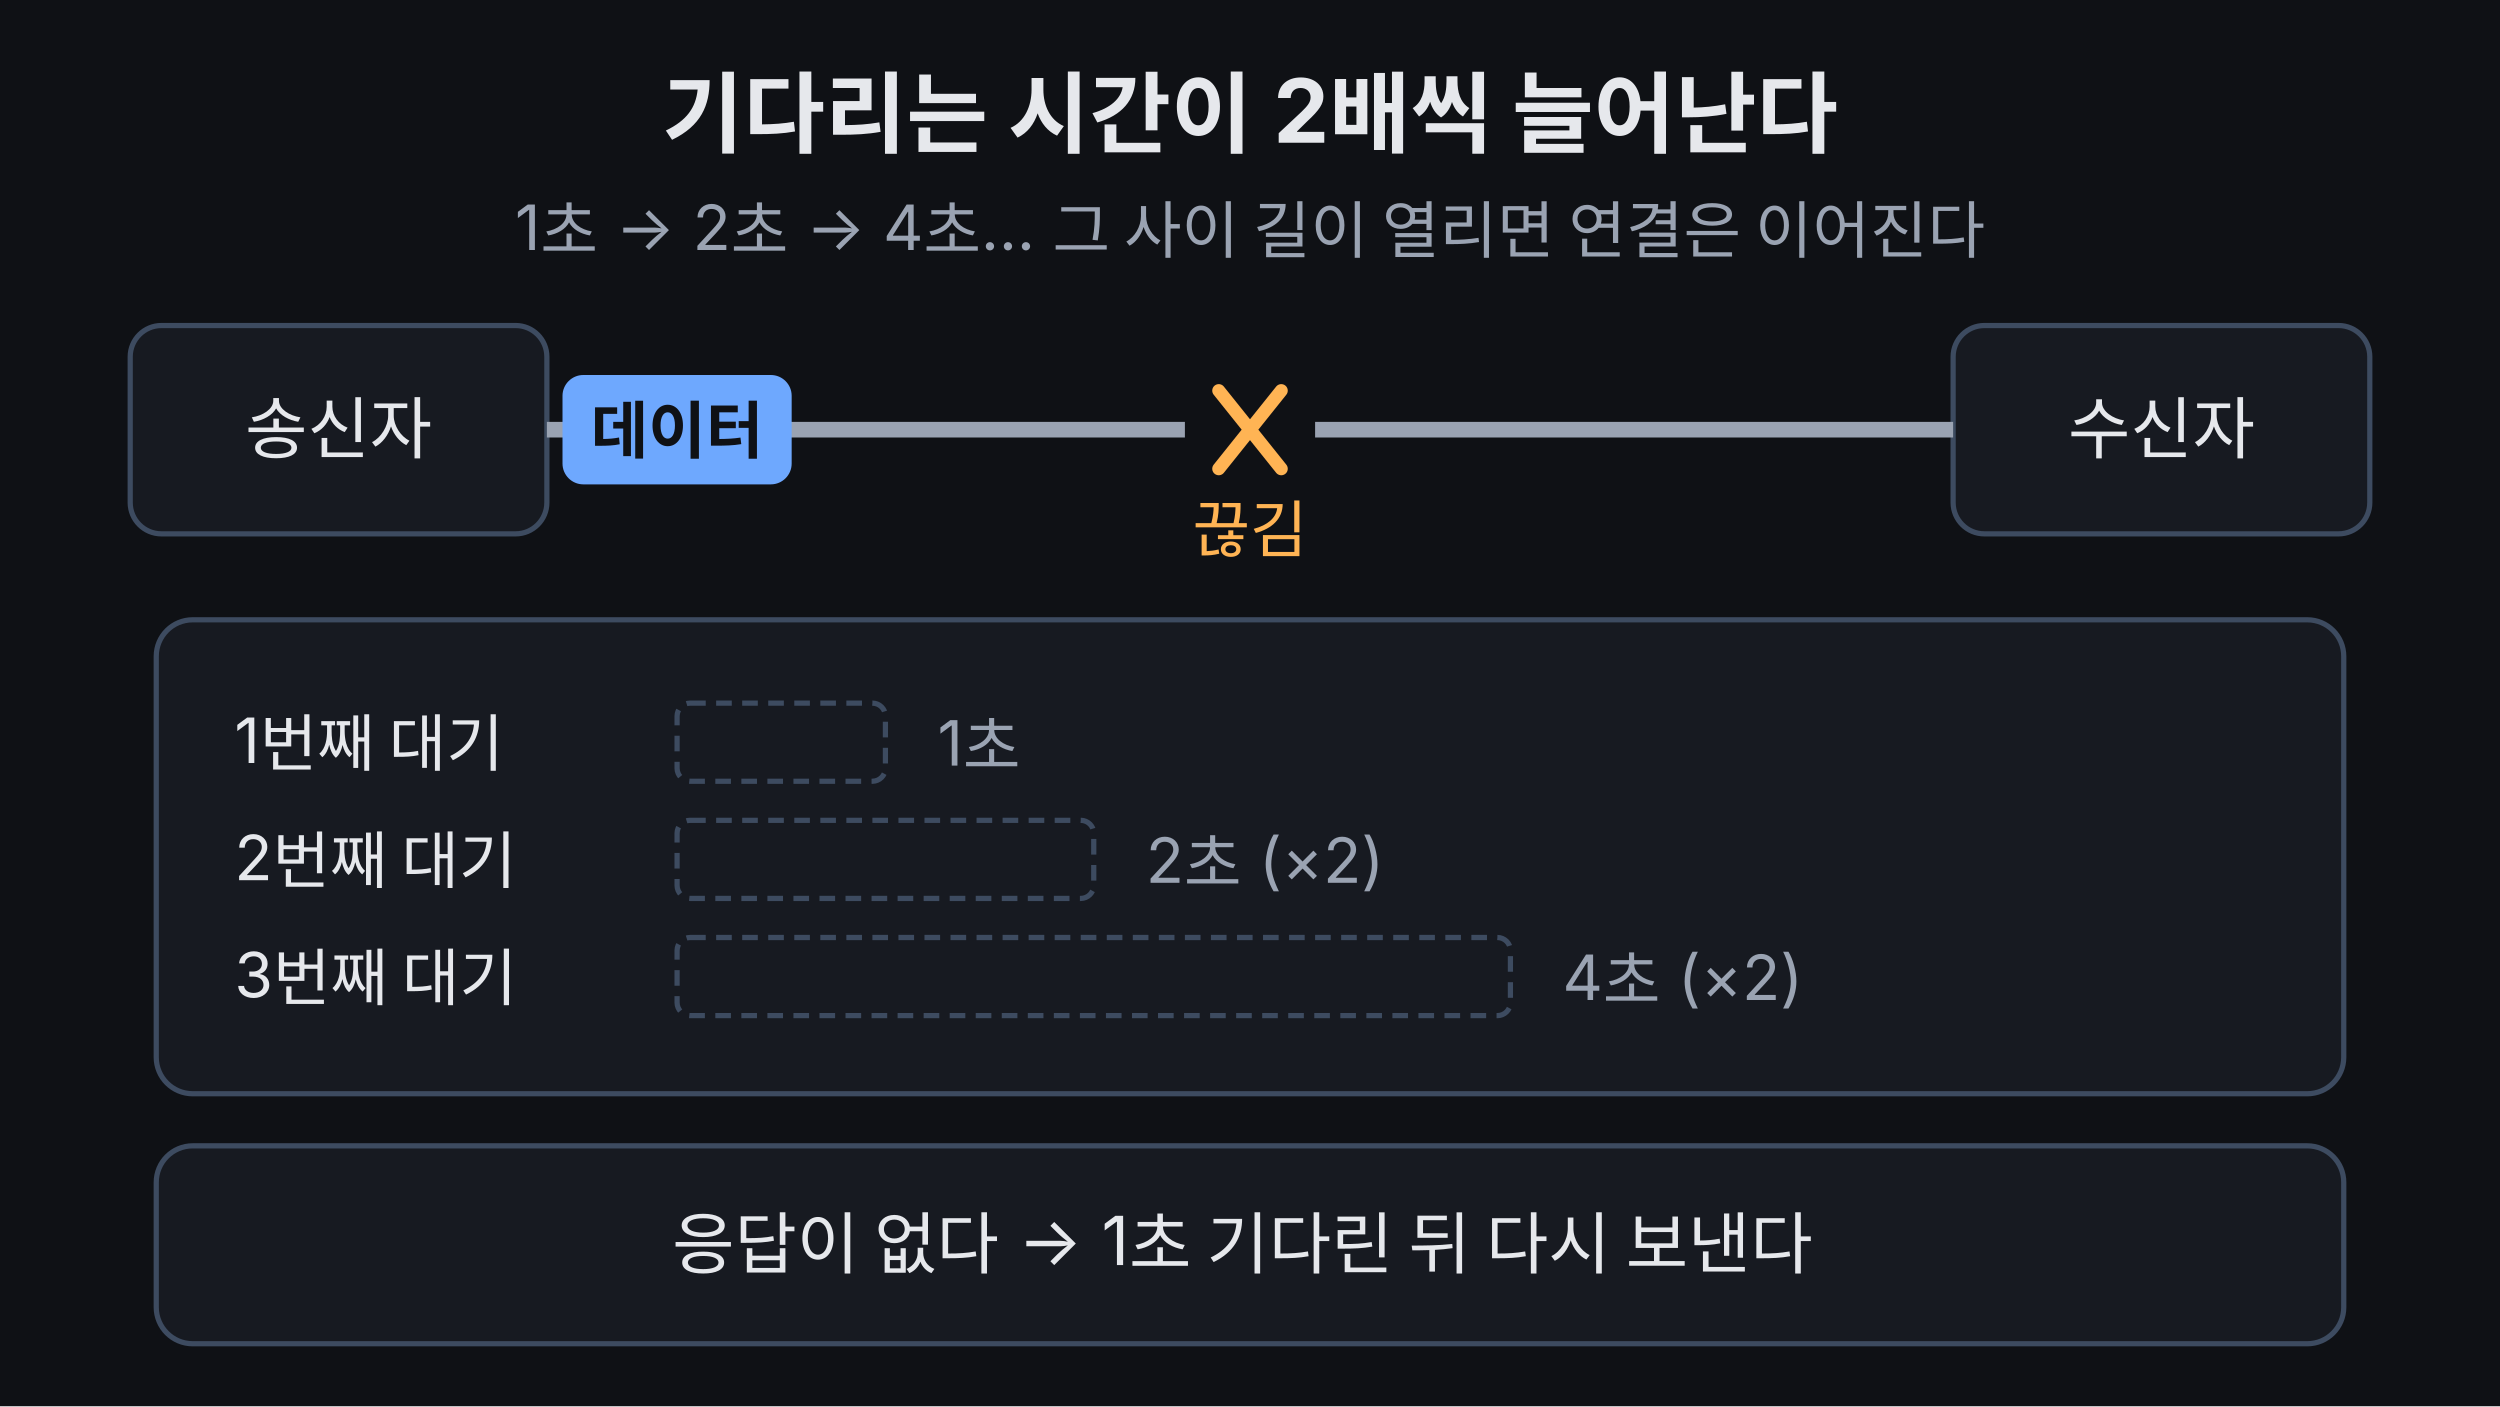
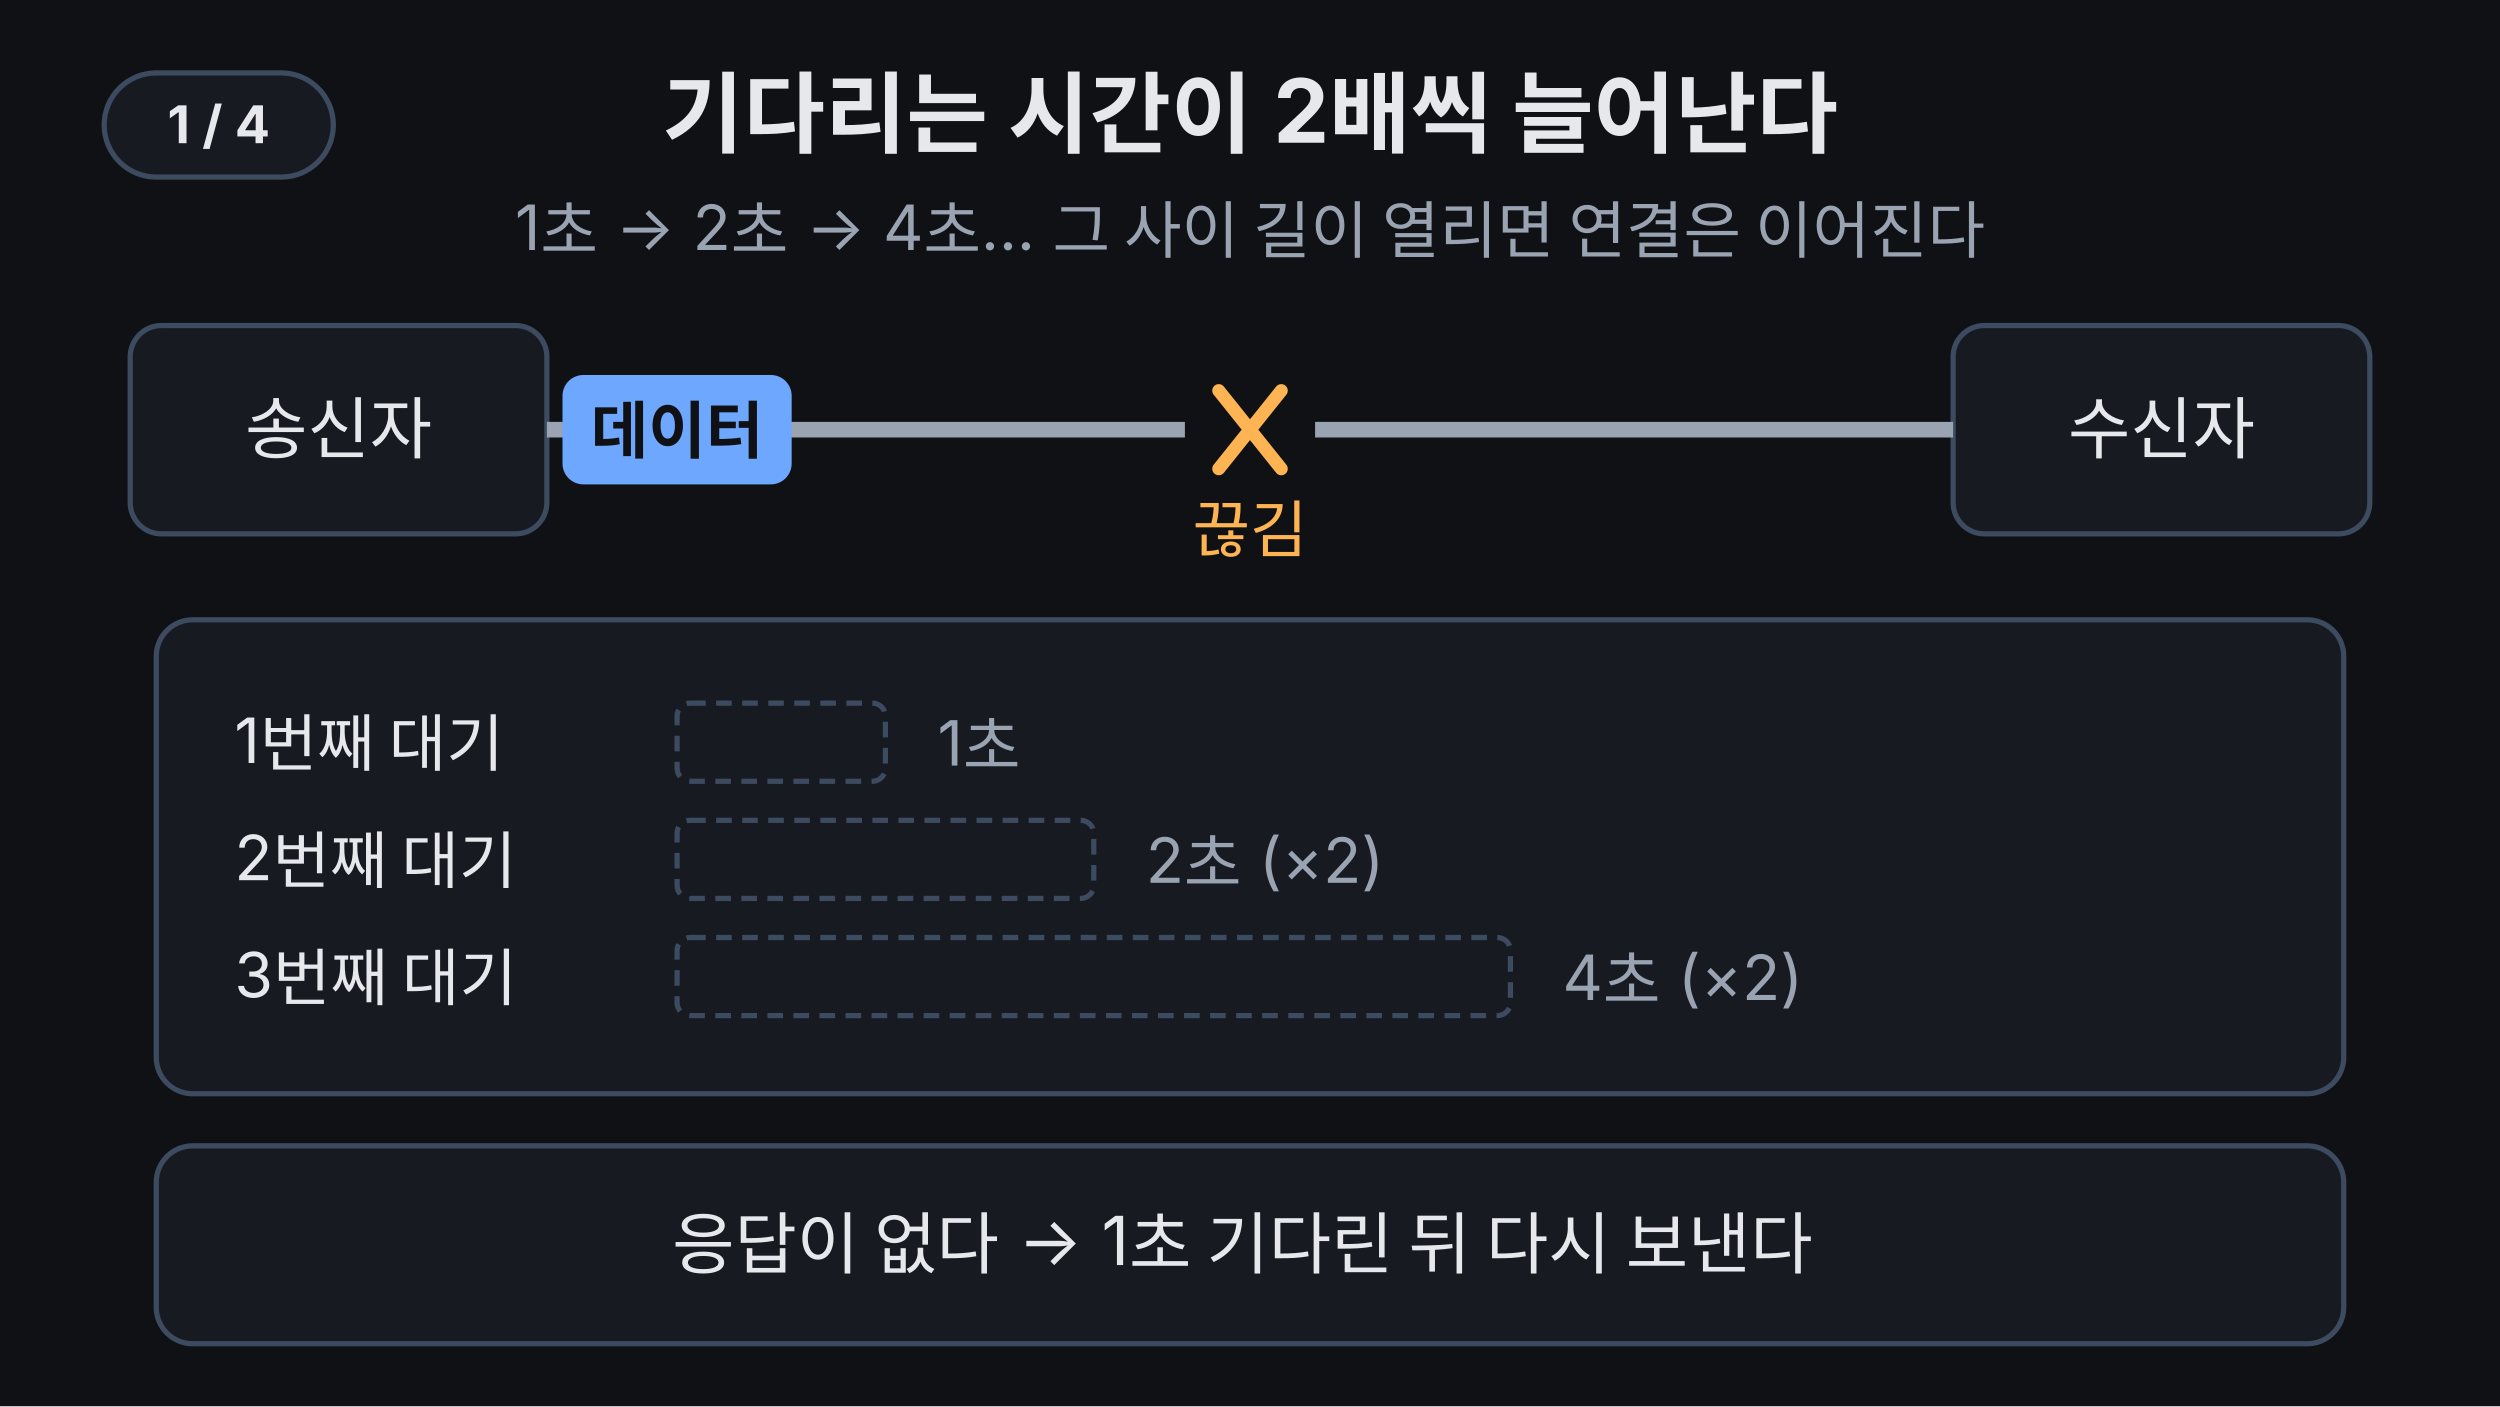
<svg xmlns="http://www.w3.org/2000/svg" viewBox="0 0 960 540" width="960" height="540" font-family="-apple-system,'Apple SD Gothic Neo','Segoe UI',sans-serif">
  <rect width="960" height="540" fill="#0f1115" />
  <text x="480" y="56" text-anchor="middle" font-size="34" font-weight="700" fill="#e6e8ec">기다리는 시간이 2배씩 늘어난다</text>
  <text x="480" y="96" text-anchor="middle" font-size="24" fill="#9aa3b2">1초 → 2초 → 4초… 그 사이 길이 열리면 연결은 이어진다</text>
  <rect x="50" y="125" width="160" height="80" rx="12" fill="#171a21" stroke="#3d4b60" stroke-width="2" />
  <text x="130" y="174" text-anchor="middle" font-size="26" fill="#e6e8ec">송신자</text>
  <rect x="750" y="125" width="160" height="80" rx="12" fill="#171a21" stroke="#3d4b60" stroke-width="2" />
  <text x="830" y="174" text-anchor="middle" font-size="26" fill="#e6e8ec">수신자</text>
  <line x1="210" y1="165" x2="455" y2="165" stroke="#9aa3b2" stroke-width="6" />
  <line x1="505" y1="165" x2="750" y2="165" stroke="#9aa3b2" stroke-width="6" />
  <line x1="455" y1="165" x2="505" y2="165" stroke="#7ee7c7" stroke-width="6" opacity="0">
-     <animate attributeName="opacity" dur="10s" repeatCount="indefinite" keyTimes="0;0.64;0.67;0.95;0.98;1" values="0;0;1;1;0;0" />
+     <animate attributeName="opacity" dur="14s" repeatCount="indefinite" keyTimes="0;0.64;0.67;0.95;0.98;1" values="0;0;1;1;0;0" />
  </line>
  <g opacity="1">
-     <animate attributeName="opacity" dur="10s" repeatCount="indefinite" keyTimes="0;0.64;0.67;0.96;1" values="1;1;0;0;1" />
+     <animate attributeName="opacity" dur="14s" repeatCount="indefinite" keyTimes="0;0.64;0.67;0.96;1" values="1;1;0;0;1" />
    <path d="M468 150 L492 180 M492 150 L468 180" stroke="#ffb454" stroke-width="5" stroke-linecap="round" />
    <text x="480" y="212" text-anchor="middle" font-size="24" fill="#ffb454">끊김</text>
  </g>
  <text x="480" y="212" text-anchor="middle" font-size="24" fill="#7ee7c7" opacity="0">다시 연결
-   <animate attributeName="opacity" dur="10s" repeatCount="indefinite" keyTimes="0;0.64;0.67;0.95;0.97;1" values="0;0;1;1;0;0" />
+   <animate attributeName="opacity" dur="14s" repeatCount="indefinite" keyTimes="0;0.64;0.67;0.95;0.97;1" values="0;0;1;1;0;0" />
  </text>
  <g transform="translate(260 165)">
-     <animateTransform attributeName="transform" type="translate" dur="10s" repeatCount="indefinite" keyTimes="0;0.02;0.10;0.12;0.121;0.20;0.26;0.28;0.281;0.46;0.52;0.54;0.541;0.80;0.87;0.885;0.95;1" values="260 165;260 165;440 165;440 165;260 165;260 165;440 165;440 165;260 165;260 165;440 165;440 165;260 165;260 165;700 165;700 165;260 165;260 165" />
-     <animate attributeName="opacity" dur="10s" repeatCount="indefinite" keyTimes="0;0.10;0.12;0.20;0.205;0.26;0.28;0.46;0.465;0.52;0.54;0.80;0.805;0.87;0.885;0.96;1" values="1;1;0;0;1;1;0;0;1;1;0;0;1;1;0;0;1" />
+     <animateTransform attributeName="transform" type="translate" dur="14s" repeatCount="indefinite" keyTimes="0;0.02;0.10;0.12;0.121;0.20;0.26;0.28;0.281;0.46;0.52;0.54;0.541;0.80;0.87;0.885;0.95;1" values="260 165;260 165;440 165;440 165;260 165;260 165;440 165;440 165;260 165;260 165;440 165;440 165;260 165;260 165;700 165;700 165;260 165;260 165" />
+     <animate attributeName="opacity" dur="14s" repeatCount="indefinite" keyTimes="0;0.10;0.12;0.20;0.205;0.26;0.28;0.46;0.465;0.52;0.54;0.80;0.805;0.87;0.885;0.96;1" values="1;1;0;0;1;1;0;0;1;1;0;0;1;1;0;0;1" />
    <rect x="-44" y="-21" width="88" height="42" rx="8" fill="#6ea8fe" />
    <text x="0" y="9" text-anchor="middle" font-size="24" font-weight="700" fill="#0f1115">데이터</text>
  </g>
  <g transform="translate(700 165)" opacity="0">
-     <animateTransform attributeName="transform" type="translate" dur="10s" repeatCount="indefinite" keyTimes="0;0.885;0.94;1" values="700 165;700 165;260 165;260 165" />
-     <animate attributeName="opacity" dur="10s" repeatCount="indefinite" keyTimes="0;0.88;0.89;0.94;0.96;1" values="0;0;1;1;0;0" />
+     <animateTransform attributeName="transform" type="translate" dur="14s" repeatCount="indefinite" keyTimes="0;0.885;0.94;1" values="700 165;700 165;260 165;260 165" />
+     <animate attributeName="opacity" dur="14s" repeatCount="indefinite" keyTimes="0;0.88;0.89;0.94;0.96;1" values="0;0;1;1;0;0" />
    <rect x="-40" y="-21" width="80" height="42" rx="8" fill="#7ee7c7" />
    <text x="0" y="9" text-anchor="middle" font-size="24" font-weight="700" fill="#0f1115">ACK</text>
  </g>
  <rect x="60" y="238" width="840" height="182" rx="14" fill="#171a21" stroke="#3d4b60" stroke-width="2" />
  <text x="90" y="293" font-size="24" fill="#e6e8ec">1번째 대기</text>
  <text x="90" y="338" font-size="24" fill="#e6e8ec">2번째 대기</text>
  <text x="90" y="383" font-size="24" fill="#e6e8ec">3번째 대기</text>
  <rect x="260" y="270" width="80" height="30" rx="5" fill="none" stroke="#3d4b60" stroke-width="2" stroke-dasharray="6 4" />
  <rect x="260" y="315" width="160" height="30" rx="5" fill="none" stroke="#3d4b60" stroke-width="2" stroke-dasharray="6 4" />
  <rect x="260" y="360" width="320" height="30" rx="5" fill="none" stroke="#3d4b60" stroke-width="2" stroke-dasharray="6 4" />
  <rect x="260" y="270" width="0" height="30" rx="5" fill="#ffb454">
-     <animate attributeName="width" dur="10s" repeatCount="indefinite" keyTimes="0;0.10;0.20;0.95;1" values="0;0;80;80;0" />
+     <animate attributeName="width" dur="14s" repeatCount="indefinite" keyTimes="0;0.10;0.20;0.95;1" values="0;0;80;80;0" />
  </rect>
  <rect x="260" y="315" width="0" height="30" rx="5" fill="#ffb454">
-     <animate attributeName="width" dur="10s" repeatCount="indefinite" keyTimes="0;0.28;0.46;0.95;1" values="0;0;160;160;0" />
+     <animate attributeName="width" dur="14s" repeatCount="indefinite" keyTimes="0;0.28;0.46;0.95;1" values="0;0;160;160;0" />
  </rect>
  <rect x="260" y="360" width="0" height="30" rx="5" fill="#ffb454">
-     <animate attributeName="width" dur="10s" repeatCount="indefinite" keyTimes="0;0.54;0.80;0.95;1" values="0;0;320;320;0" />
-     <animate attributeName="fill" dur="10s" repeatCount="indefinite" keyTimes="0;0.64;0.67;0.95;1" values="#ffb454;#ffb454;#7ee7c7;#7ee7c7;#ffb454" />
+     <animate attributeName="width" dur="14s" repeatCount="indefinite" keyTimes="0;0.54;0.80;0.95;1" values="0;0;320;320;0" />
+     <animate attributeName="fill" dur="14s" repeatCount="indefinite" keyTimes="0;0.64;0.67;0.95;1" values="#ffb454;#ffb454;#7ee7c7;#7ee7c7;#ffb454" />
  </rect>
  <text x="360" y="294" font-size="24" fill="#9aa3b2">1초</text>
  <text x="440" y="339" font-size="24" fill="#9aa3b2">2초 (×2)</text>
  <text x="600" y="384" font-size="24" fill="#9aa3b2">4초 (×2)</text>
  <rect x="60" y="440" width="840" height="76" rx="14" fill="#171a21" stroke="#3d4b60" stroke-width="2" />
  <g font-size="26" fill="#e6e8ec" text-anchor="middle">
    <text x="480" y="487" opacity="1">응답이 없다 → 1초 기다린 뒤 다시 보낸다
-     <animate attributeName="opacity" dur="10s" repeatCount="indefinite" keyTimes="0;0.18;0.20;0.96;1" values="1;1;0;0;1" />
+     <animate attributeName="opacity" dur="14s" repeatCount="indefinite" keyTimes="0;0.18;0.20;0.96;1" values="1;1;0;0;1" />
    </text>
    <text x="480" y="487" opacity="0">또 없다 → 기다림을 2배인 2초로 늘린다
-     <animate attributeName="opacity" dur="10s" repeatCount="indefinite" keyTimes="0;0.20;0.22;0.46;0.48;1" values="0;0;1;1;0;0" />
+     <animate attributeName="opacity" dur="14s" repeatCount="indefinite" keyTimes="0;0.20;0.22;0.46;0.48;1" values="0;0;1;1;0;0" />
    </text>
    <text x="480" y="487" opacity="0">다음은 4초. 그 사이 케이블이 다시 이어진다
-     <animate attributeName="opacity" dur="10s" repeatCount="indefinite" keyTimes="0;0.48;0.50;0.80;0.82;1" values="0;0;1;1;0;0" />
+     <animate attributeName="opacity" dur="14s" repeatCount="indefinite" keyTimes="0;0.48;0.50;0.80;0.82;1" values="0;0;1;1;0;0" />
    </text>
    <text x="480" y="487" opacity="0" fill="#7ee7c7">재전송이 도착하고 ACK가 돌아온다 — 연결 유지
-     <animate attributeName="opacity" dur="10s" repeatCount="indefinite" keyTimes="0;0.82;0.84;0.95;0.97;1" values="0;0;1;1;0;0" />
+     <animate attributeName="opacity" dur="14s" repeatCount="indefinite" keyTimes="0;0.82;0.84;0.95;0.97;1" values="0;0;1;1;0;0" />
+     </text>
+   </g>
+   <g aria-label="재생 단계">
+     <rect x="40" y="28" width="88" height="40" rx="20" fill="#171a21" stroke="#3d4b60" stroke-width="2" />
+     <text x="84" y="55" text-anchor="middle" font-size="20" font-weight="700" fill="#e6e8ec" opacity="1">1 / 4<animate attributeName="opacity" values="1;1;0;0" keyTimes="0;0.2;0.21;1" calcMode="discrete" dur="14s" repeatCount="indefinite" />
+     </text>
+     <text x="84" y="55" text-anchor="middle" font-size="20" font-weight="700" fill="#e6e8ec" opacity="0">2 / 4<animate attributeName="opacity" values="0;0;1;1;0;0" keyTimes="0;0.2;0.21;0.48;0.49;1" calcMode="discrete" dur="14s" repeatCount="indefinite" />
+     </text>
+     <text x="84" y="55" text-anchor="middle" font-size="20" font-weight="700" fill="#e6e8ec" opacity="0">3 / 4<animate attributeName="opacity" values="0;0;1;1;0;0" keyTimes="0;0.48;0.49;0.82;0.83;1" calcMode="discrete" dur="14s" repeatCount="indefinite" />
+     </text>
+     <text x="84" y="55" text-anchor="middle" font-size="20" font-weight="700" fill="#e6e8ec" opacity="0">4 / 4<animate attributeName="opacity" values="0;0;1;1" keyTimes="0;0.82;0.83;1" calcMode="discrete" dur="14s" repeatCount="indefinite" />
    </text>
  </g>
</svg>
